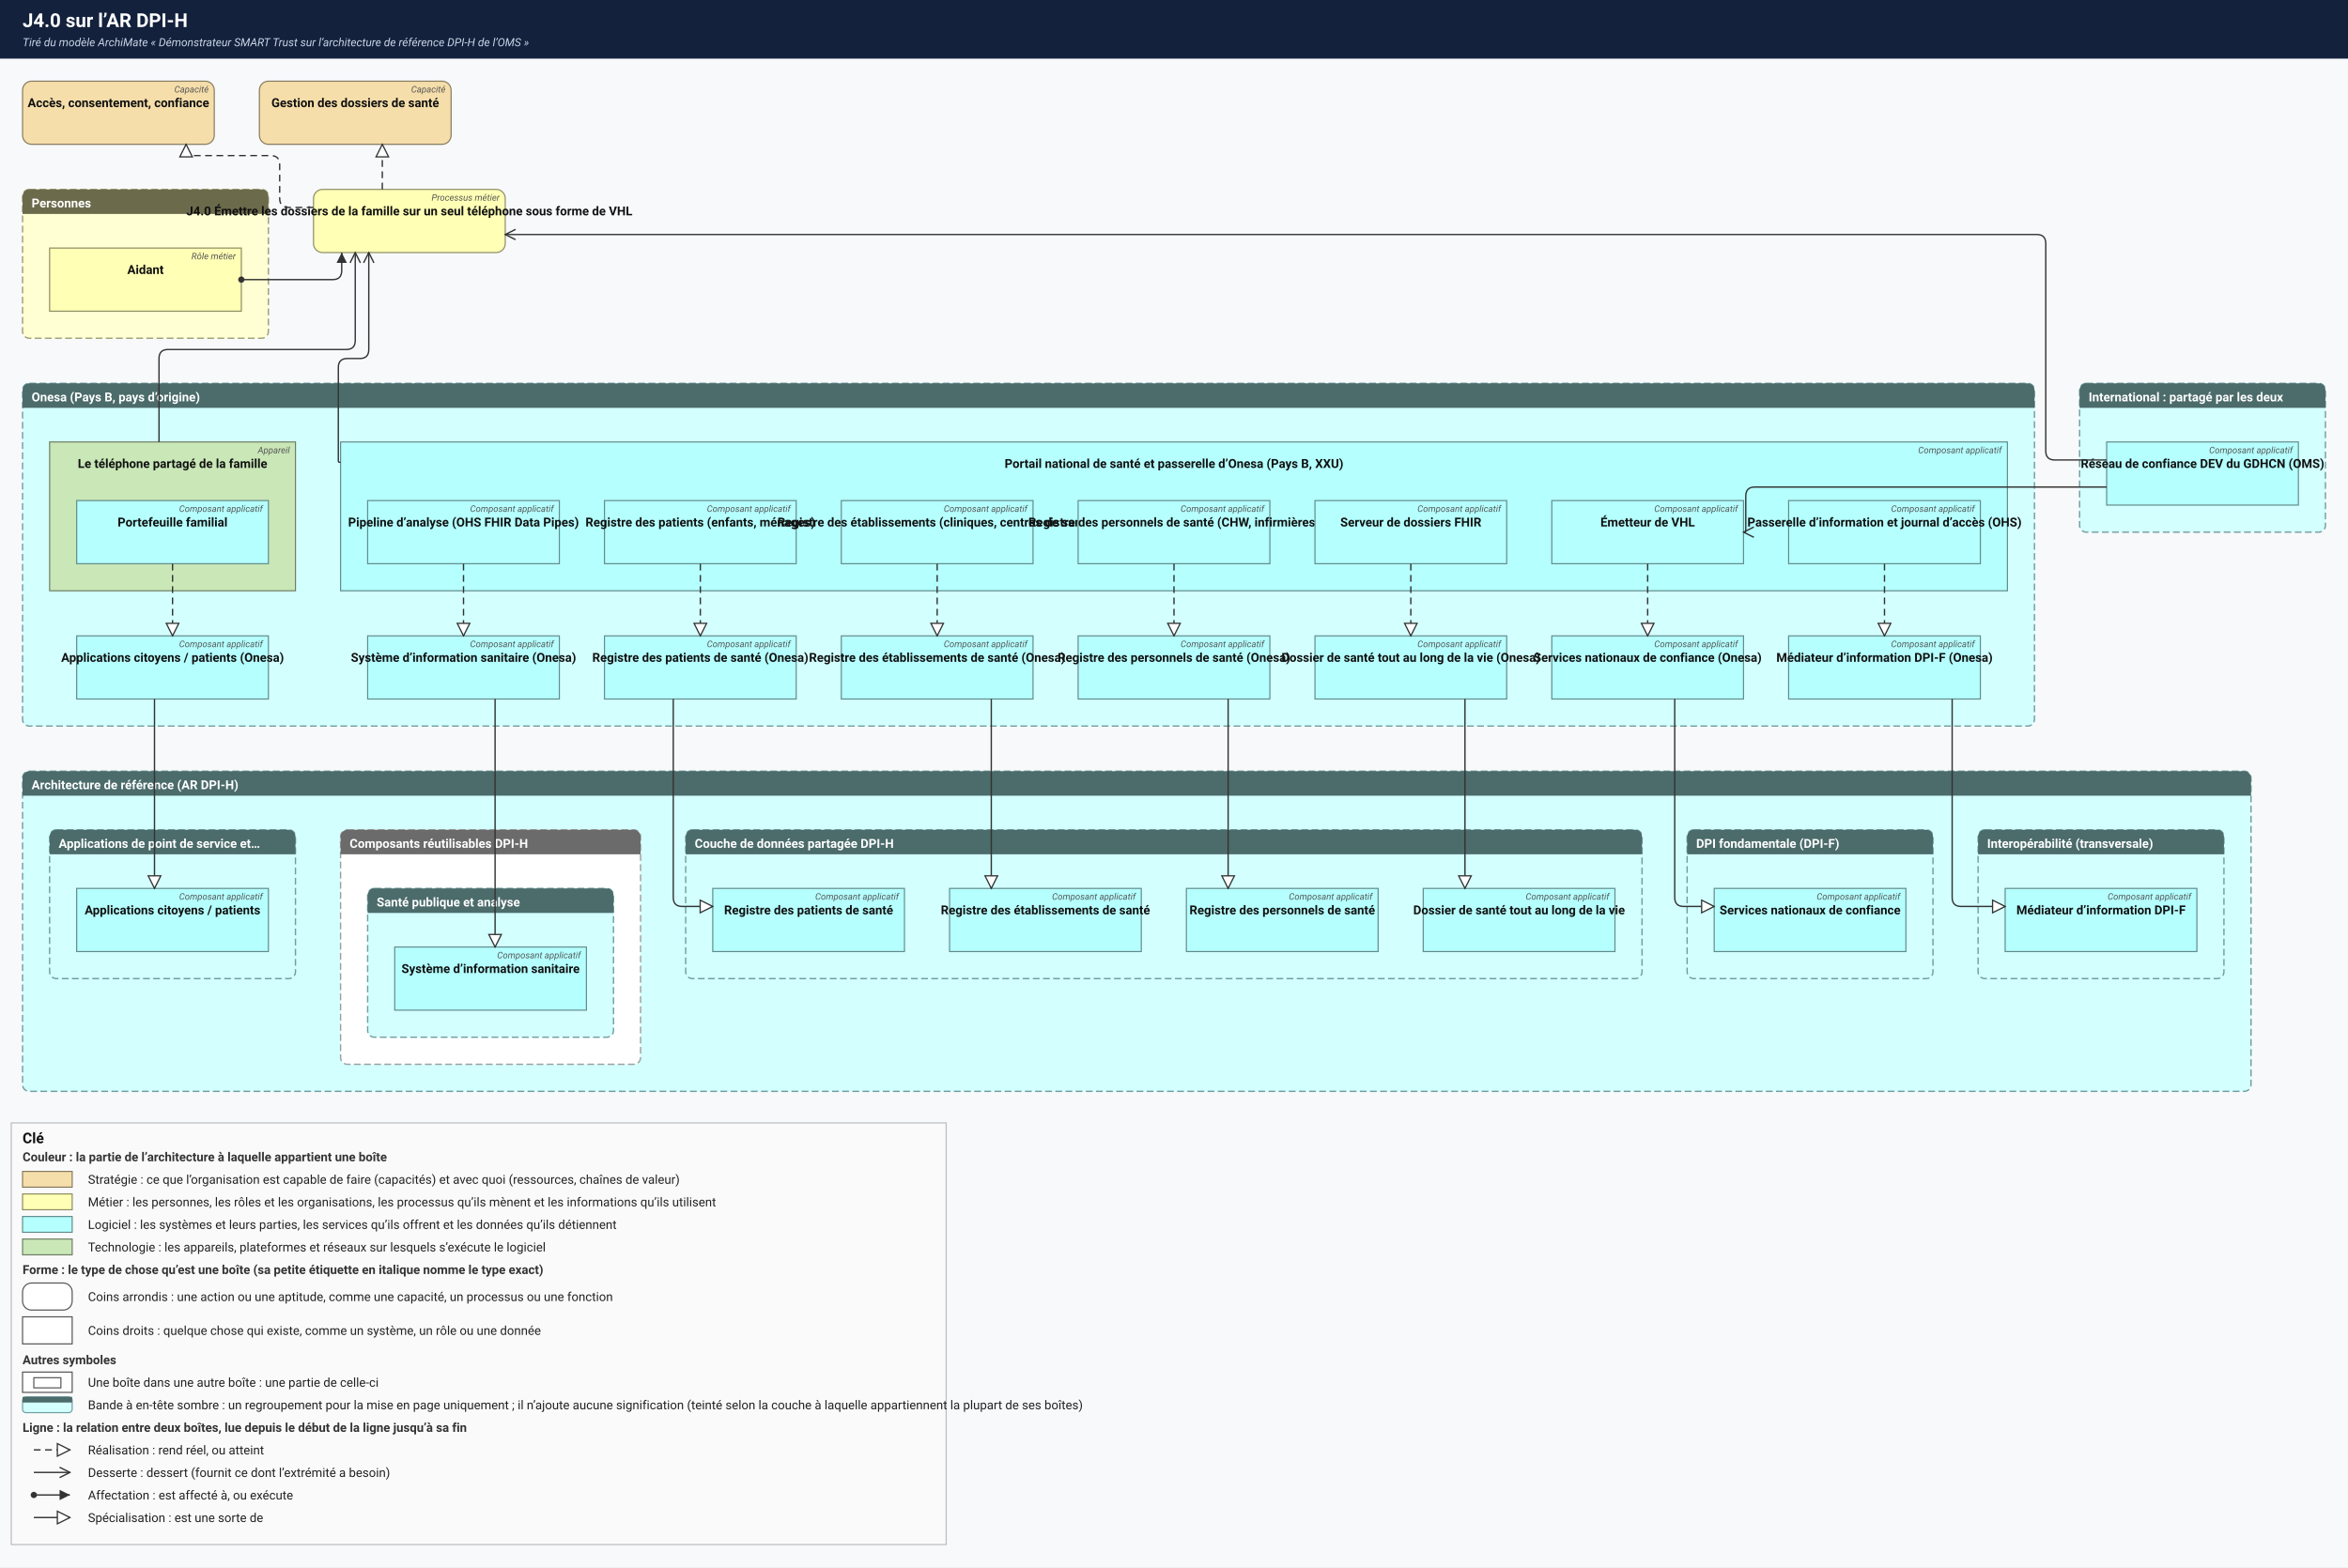
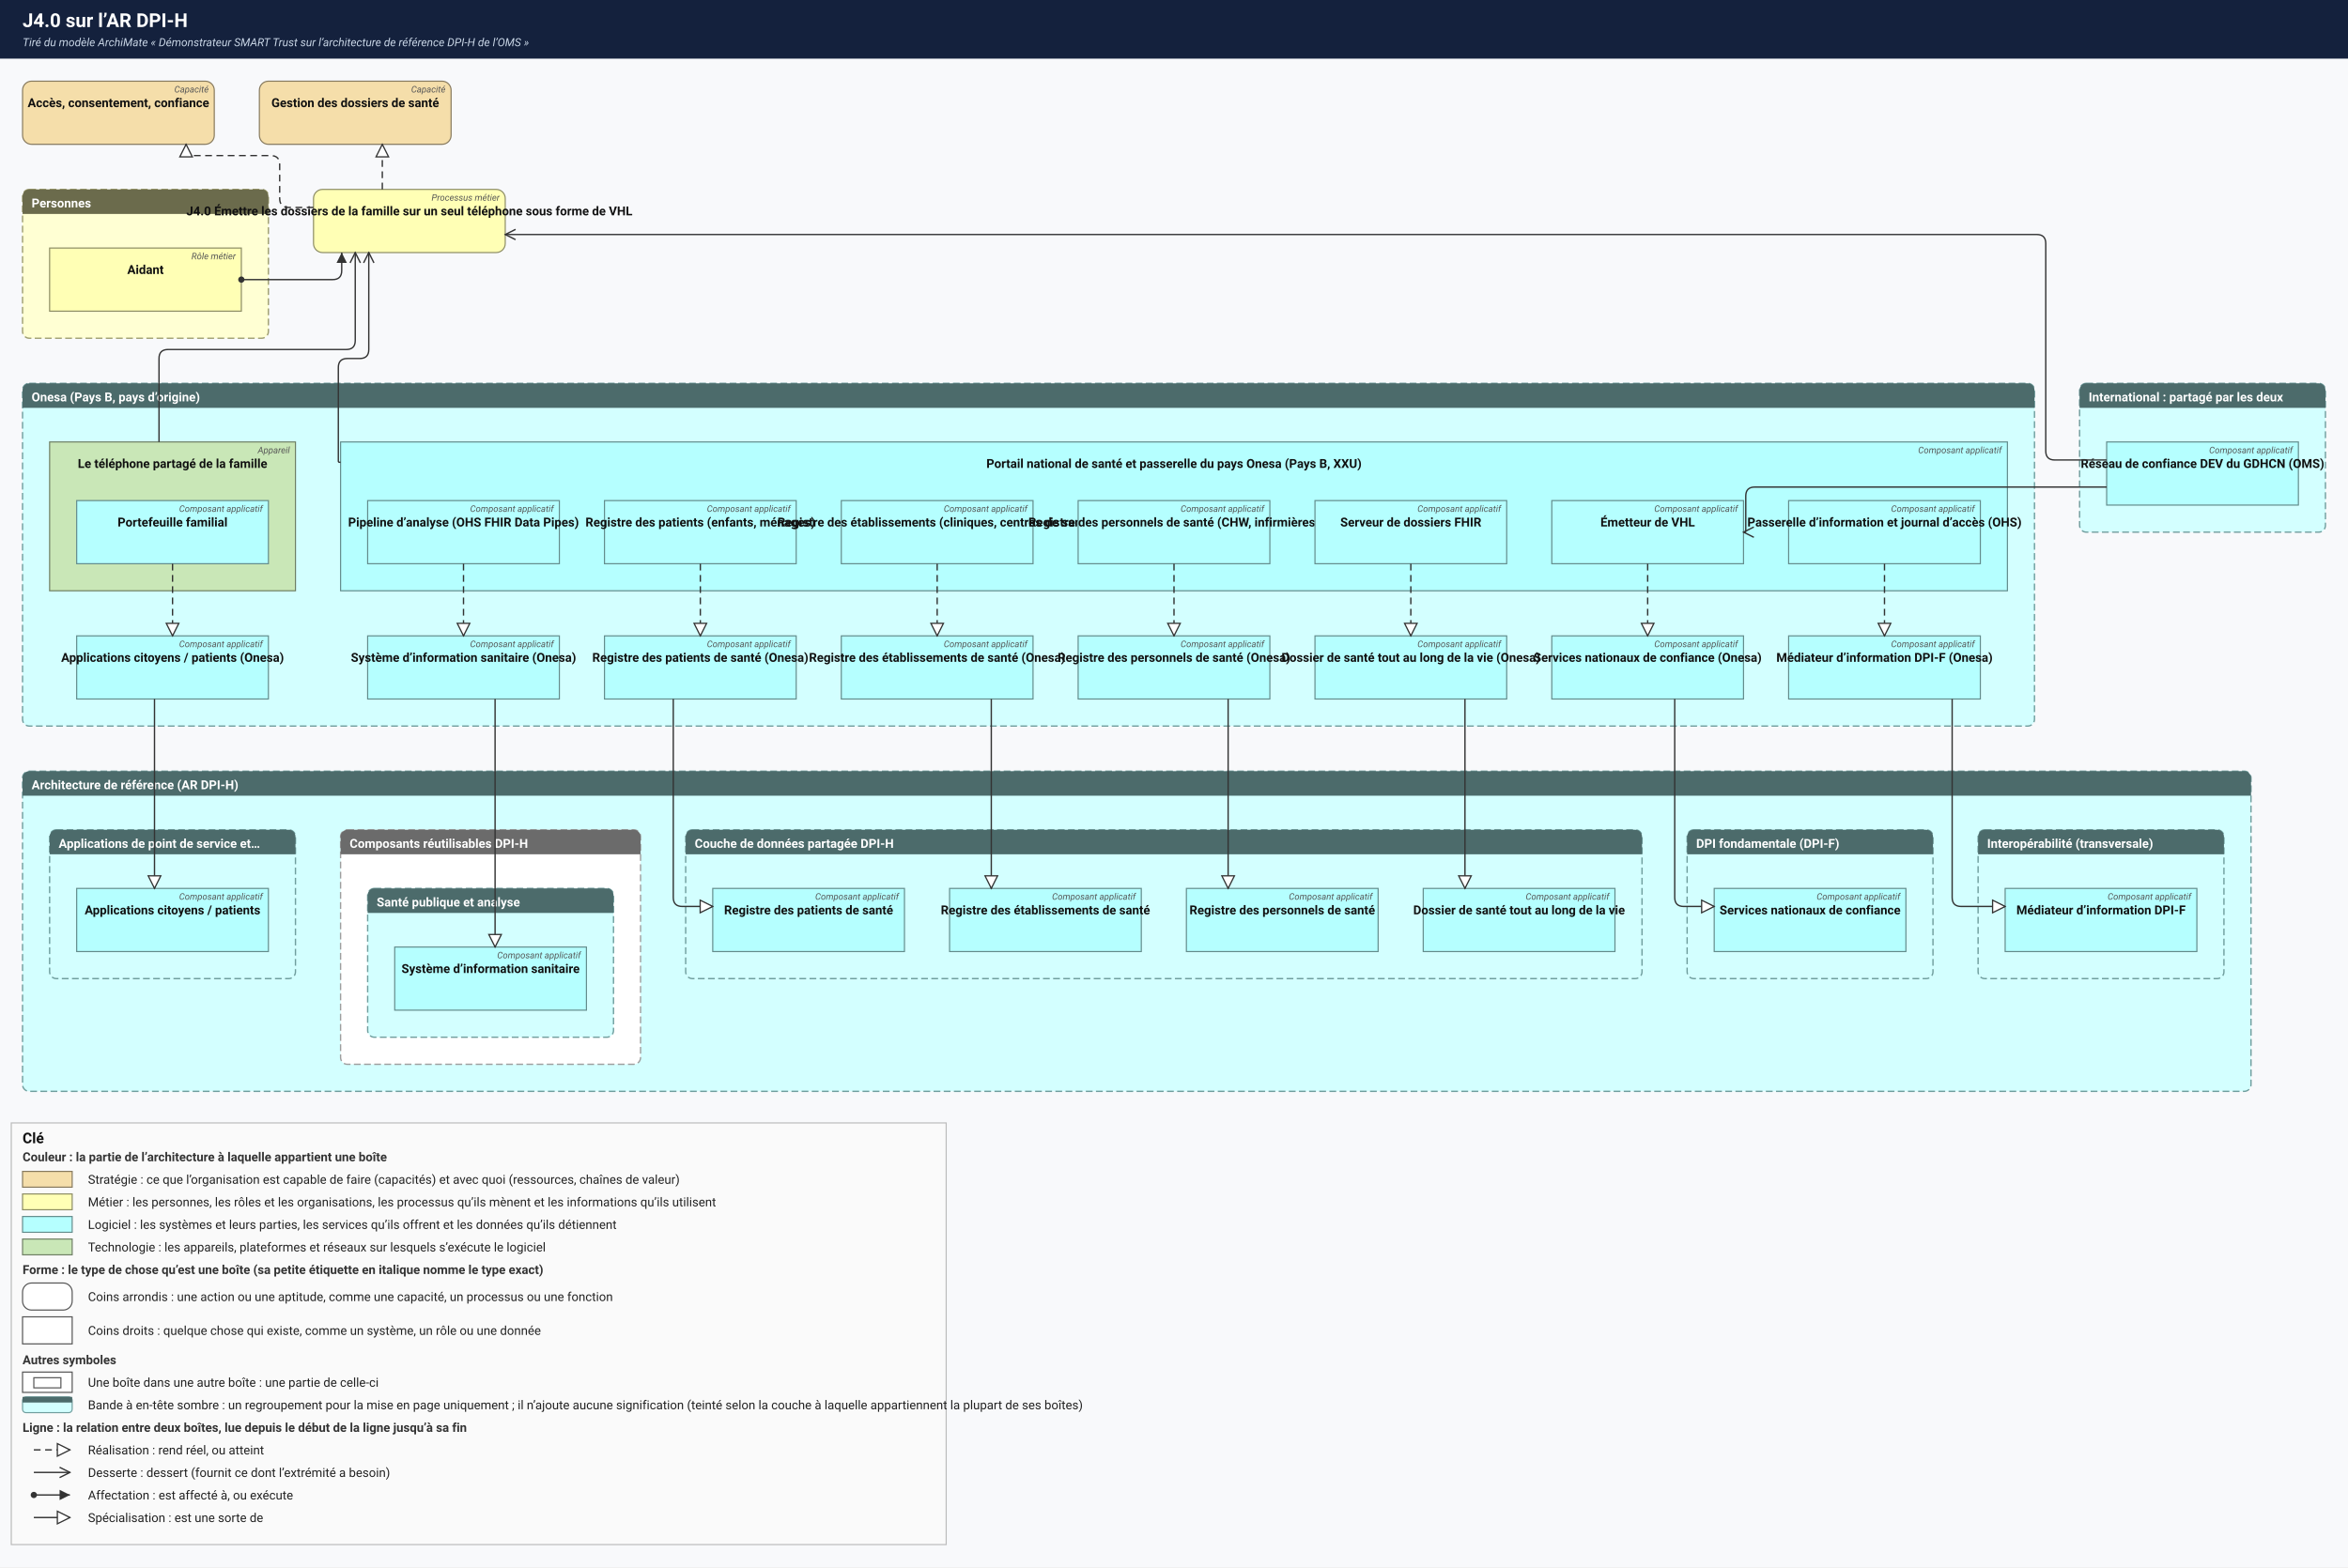
<svg xmlns="http://www.w3.org/2000/svg" viewBox="4 -48 2082 1390" width="2082" height="1390" role="img" aria-labelledby="av-title">
  <style>
.av-name{font:600 11px system-ui, -apple-system, "Segoe UI", Roboto, "Helvetica Neue", Arial, "Noto Sans", sans-serif;fill:#111}
.av-type{font:italic 8px system-ui, -apple-system, "Segoe UI", Roboto, "Helvetica Neue", Arial, "Noto Sans", sans-serif;fill:#555}
.av-group{font:600 11px system-ui, -apple-system, "Segoe UI", Roboto, "Helvetica Neue", Arial, "Noto Sans", sans-serif;fill:#333}
.av-note{font:10px system-ui, -apple-system, "Segoe UI", Roboto, "Helvetica Neue", Arial, "Noto Sans", sans-serif;fill:#222}
.av-key{font:11px system-ui, -apple-system, "Segoe UI", Roboto, "Helvetica Neue", Arial, "Noto Sans", sans-serif;fill:#222}
.av-keyh{font:600 11px system-ui, -apple-system, "Segoe UI", Roboto, "Helvetica Neue", Arial, "Noto Sans", sans-serif;fill:#333}
.av-keyt{font:700 13px system-ui, -apple-system, "Segoe UI", Roboto, "Helvetica Neue", Arial, "Noto Sans", sans-serif;fill:#111}
.av-rel{font:9px system-ui, -apple-system, "Segoe UI", Roboto, "Helvetica Neue", Arial, "Noto Sans", sans-serif;fill:#333;paint-order:stroke;stroke:#fff;stroke-width:3px}
a:hover rect,a:hover polygon,a:focus rect,a:focus polygon{stroke:#06c;stroke-width:2.5}
</style>
  <defs>
    <marker id="arrow-open" viewBox="0 0 12 12" refX="11" refY="6" markerWidth="11" markerHeight="11" orient="auto-start-reverse" markerUnits="userSpaceOnUse">
      <path d="M1 1 L11 6 L1 11" fill="none" stroke="#333" stroke-width="1.3" />
    </marker>
    <marker id="arrow-filled" viewBox="0 0 12 12" refX="11" refY="6" markerWidth="11" markerHeight="11" orient="auto-start-reverse" markerUnits="userSpaceOnUse">
      <path d="M1 1 L11 6 L1 11 Z" fill="#333" />
    </marker>
    <marker id="arrow-small" viewBox="0 0 10 10" refX="9" refY="5" markerWidth="8" markerHeight="8" orient="auto-start-reverse" markerUnits="userSpaceOnUse">
      <path d="M1 1 L9 5 L1 9" fill="none" stroke="#333" stroke-width="1.2" />
    </marker>
    <marker id="triangle-hollow" viewBox="0 0 14 14" refX="13" refY="7" markerWidth="13" markerHeight="13" orient="auto-start-reverse" markerUnits="userSpaceOnUse">
      <path d="M1 1 L13 7 L1 13 Z" fill="#fff" stroke="#333" stroke-width="1.2" />
    </marker>
    <marker id="diamond-filled" viewBox="0 0 16 10" refX="1" refY="5" markerWidth="16" markerHeight="10" orient="auto-start-reverse" markerUnits="userSpaceOnUse">
      <path d="M1 5 L8 1 L15 5 L8 9 Z" fill="#333" />
    </marker>
    <marker id="diamond-hollow" viewBox="0 0 16 10" refX="1" refY="5" markerWidth="16" markerHeight="10" orient="auto-start-reverse" markerUnits="userSpaceOnUse">
      <path d="M1 5 L8 1 L15 5 L8 9 Z" fill="#fff" stroke="#333" stroke-width="1.2" />
    </marker>
    <marker id="dot" viewBox="0 0 8 8" refX="4" refY="4" markerWidth="7" markerHeight="7" orient="auto" markerUnits="userSpaceOnUse">
      <circle cx="4" cy="4" r="3.2" fill="#333" />
    </marker>
    <pattern id="missing" width="8" height="8" patternUnits="userSpaceOnUse" patternTransform="rotate(45)">
      <rect width="8" height="8" fill="#fff" />
      <line x1="0" y1="0" x2="0" y2="8" stroke="#d33" stroke-width="2" />
    </pattern>
  </defs>
  <rect x="4" y="-48" width="2082" height="1390" fill="#f8f9fb" />
  <rect x="4" y="-48" width="2082" height="52" fill="#14213d" />
  <text x="24" y="-24" style="font:700 17px system-ui, -apple-system, &quot;Segoe UI&quot;, Roboto, &quot;Helvetica Neue&quot;, Arial, &quot;Noto Sans&quot;, sans-serif;fill:#fff">J4.0 sur l’AR DPI-H</text>
  <text x="24" y="-7" style="font:italic 10px system-ui, -apple-system, &quot;Segoe UI&quot;, Roboto, &quot;Helvetica Neue&quot;, Arial, &quot;Noto Sans&quot;, sans-serif;fill:#c9d6e6">Tiré du modèle ArchiMate « Démonstrateur SMART Trust sur l’architecture de référence DPI-H de l’OMS »</text>
  <a href="../../../fr/smart-trust-demo/archimate/0.1.0/element/access-consent-trust/" target="_top">
    <rect x="24" y="24" width="170" height="56" rx="8" fill="#f5deaa" stroke="#877a5e" stroke-width="1" />
    <text class="av-type" x="189" y="34" text-anchor="end">Capacité</text>
    <text class="av-name" x="109" y="47" text-anchor="middle">
      <tspan x="109" dy="0">Accès, consentement, confiance</tspan>
    </text>
  </a>
  <a href="../../../fr/smart-trust-demo/archimate/0.1.0/element/health-record-management/" target="_top">
    <rect x="234" y="24" width="170" height="56" rx="8" fill="#f5deaa" stroke="#877a5e" stroke-width="1" />
    <text class="av-type" x="399" y="34" text-anchor="end">Capacité</text>
    <text class="av-name" x="319" y="47" text-anchor="middle">
      <tspan x="319" dy="0">Gestion des dossiers de santé</tspan>
    </text>
  </a>
  <a href="../../../fr/smart-trust-demo/archimate/0.1.0/element/people/" target="_top">
    <rect x="24" y="120" width="218" height="132" rx="6" fill="#ffffd3" stroke="#9e9e70" stroke-width="1.2" stroke-dasharray="6 3" />
    <path d="M24 126 a6 6 0 0 1 6 -6 h206 a6 6 0 0 1 6 6 v15.75 h-218 z" fill="#6b6b4c" />
    <text class="av-group" x="32" y="136" style="fill:#fff">Personnes</text>
  </a>
  <a href="../../../fr/smart-trust-demo/archimate/0.1.0/element/caregiver/" target="_top">
    <rect x="48" y="172" width="170" height="56" fill="#ffffb5" stroke="#8c8c64" stroke-width="1" />
    <text class="av-type" x="213" y="182" text-anchor="end">Rôle métier</text>
    <text class="av-name" x="133" y="195" text-anchor="middle">
      <tspan x="133" dy="0">Aidant</tspan>
    </text>
  </a>
  <a href="../../../fr/smart-trust-demo/archimate/0.1.0/element/j4-0-issue-the-family-s-records-to-one-phone-as-vhls/" target="_top">
    <rect x="282" y="120" width="170" height="56" rx="8" fill="#ffffb5" stroke="#8c8c64" stroke-width="1" />
    <text class="av-type" x="447" y="130" text-anchor="end">Processus métier</text>
    <text class="av-name" x="367" y="143" text-anchor="middle">
      <tspan x="367" dy="0">J4.0 Émettre les dossiers de la famille sur un seul téléphone sous forme de VHL</tspan>
    </text>
  </a>
  <a href="../../../fr/smart-trust-demo/archimate/0.1.0/element/onesa-country-b-home/" target="_top">
    <rect x="24" y="292" width="1784" height="304" rx="6" fill="#d3ffff" stroke="#709e9e" stroke-width="1.2" stroke-dasharray="6 3" />
    <path d="M24 298 a6 6 0 0 1 6 -6 h1772 a6 6 0 0 1 6 6 v15.75 h-1784 z" fill="#4c6b6b" />
    <text class="av-group" x="32" y="308" style="fill:#fff">Onesa (Pays B, pays d’origine)</text>
  </a>
  <a href="../../../fr/smart-trust-demo/archimate/0.1.0/element/the-family-s-shared-phone/" target="_top">
    <rect x="48" y="344" width="218" height="132" fill="#c9e7b7" stroke="#6f7f65" stroke-width="1" />
    <text class="av-type" x="261" y="354" text-anchor="end">Appareil</text>
    <text class="av-name" x="157" y="367" text-anchor="middle">
      <tspan x="157" dy="0">Le téléphone partagé de la famille</tspan>
    </text>
  </a>
  <a href="../../../fr/smart-trust-demo/archimate/0.1.0/element/family-wallet/" target="_top">
    <rect x="72" y="396" width="170" height="56" fill="#b5ffff" stroke="#648c8c" stroke-width="1" />
    <text class="av-type" x="237" y="406" text-anchor="end">Composant applicatif</text>
    <text class="av-name" x="157" y="419" text-anchor="middle">
      <tspan x="157" dy="0">Portefeuille familial</tspan>
    </text>
  </a>
  <a href="../../../fr/smart-trust-demo/archimate/0.1.0/element/onesa-national-health-portal-and-gateway-country-b-xxu/" target="_top">
    <rect x="306" y="344" width="1478" height="132" fill="#b5ffff" stroke="#648c8c" stroke-width="1" />
    <text class="av-type" x="1779" y="354" text-anchor="end">Composant applicatif</text>
    <text class="av-name" x="1045" y="367" text-anchor="middle">
-       <tspan x="1045" dy="0">Portail national de santé et passerelle d’Onesa (Pays B, XXU)</tspan>
+       <tspan x="1045" dy="0">Portail national de santé et passerelle du pays Onesa (Pays B, XXU)</tspan>
    </text>
  </a>
  <a href="../../../fr/smart-trust-demo/archimate/0.1.0/element/analytics-pipeline-ohs-fhir-data-pipes/" target="_top">
    <rect x="330" y="396" width="170" height="56" fill="#b5ffff" stroke="#648c8c" stroke-width="1" />
    <text class="av-type" x="495" y="406" text-anchor="end">Composant applicatif</text>
    <text class="av-name" x="415" y="419" text-anchor="middle">
      <tspan x="415" dy="0">Pipeline d’analyse (OHS FHIR Data Pipes)</tspan>
    </text>
  </a>
  <a href="../../../fr/smart-trust-demo/archimate/0.1.0/element/client-registry-children-households/" target="_top">
    <rect x="540" y="396" width="170" height="56" fill="#b5ffff" stroke="#648c8c" stroke-width="1" />
    <text class="av-type" x="705" y="406" text-anchor="end">Composant applicatif</text>
    <text class="av-name" x="625" y="419" text-anchor="middle">
      <tspan x="625" dy="0">Registre des patients (enfants, ménages)</tspan>
    </text>
  </a>
  <a href="../../../fr/smart-trust-demo/archimate/0.1.0/element/facility-registry-clinics-health-centres/" target="_top">
    <rect x="750" y="396" width="170" height="56" fill="#b5ffff" stroke="#648c8c" stroke-width="1" />
    <text class="av-type" x="915" y="406" text-anchor="end">Composant applicatif</text>
    <text class="av-name" x="835" y="419" text-anchor="middle">
      <tspan x="835" dy="0">Registre des établissements (cliniques, centres de santé)</tspan>
    </text>
  </a>
  <a href="../../../fr/smart-trust-demo/archimate/0.1.0/element/health-workforce-registry-chws-nurses/" target="_top">
    <rect x="960" y="396" width="170" height="56" fill="#b5ffff" stroke="#648c8c" stroke-width="1" />
    <text class="av-type" x="1125" y="406" text-anchor="end">Composant applicatif</text>
    <text class="av-name" x="1045" y="419" text-anchor="middle">
      <tspan x="1045" dy="0">Registre des personnels de santé (CHW, infirmières)</tspan>
    </text>
  </a>
  <a href="../../../fr/smart-trust-demo/archimate/0.1.0/element/fhir-record-server/" target="_top">
    <rect x="1170" y="396" width="170" height="56" fill="#b5ffff" stroke="#648c8c" stroke-width="1" />
    <text class="av-type" x="1335" y="406" text-anchor="end">Composant applicatif</text>
    <text class="av-name" x="1255" y="419" text-anchor="middle">
      <tspan x="1255" dy="0">Serveur de dossiers FHIR</tspan>
    </text>
  </a>
  <a href="../../../fr/smart-trust-demo/archimate/0.1.0/element/vhl-issuer/" target="_top">
    <rect x="1380" y="396" width="170" height="56" fill="#b5ffff" stroke="#648c8c" stroke-width="1" />
    <text class="av-type" x="1545" y="406" text-anchor="end">Composant applicatif</text>
    <text class="av-name" x="1465" y="419" text-anchor="middle">
      <tspan x="1465" dy="0">Émetteur de VHL</tspan>
    </text>
  </a>
  <a href="../../../fr/smart-trust-demo/archimate/0.1.0/element/information-gateway-and-access-log-ohs/" target="_top">
    <rect x="1590" y="396" width="170" height="56" fill="#b5ffff" stroke="#648c8c" stroke-width="1" />
    <text class="av-type" x="1755" y="406" text-anchor="end">Composant applicatif</text>
    <text class="av-name" x="1675" y="419" text-anchor="middle">
      <tspan x="1675" dy="0">Passerelle d’information et journal d’accès (OHS)</tspan>
    </text>
  </a>
  <a href="../../../fr/smart-trust-demo/archimate/0.1.0/element/citizen-patient-apps-onesa/" target="_top">
    <rect x="72" y="516" width="170" height="56" fill="#b5ffff" stroke="#648c8c" stroke-width="1" />
    <text class="av-type" x="237" y="526" text-anchor="end">Composant applicatif</text>
    <text class="av-name" x="157" y="539" text-anchor="middle">
      <tspan x="157" dy="0">Applications citoyens / patients (Onesa)</tspan>
    </text>
  </a>
  <a href="../../../fr/smart-trust-demo/archimate/0.1.0/element/health-management-information-system-onesa/" target="_top">
    <rect x="330" y="516" width="170" height="56" fill="#b5ffff" stroke="#648c8c" stroke-width="1" />
    <text class="av-type" x="495" y="526" text-anchor="end">Composant applicatif</text>
    <text class="av-name" x="415" y="539" text-anchor="middle">
      <tspan x="415" dy="0">Système d’information sanitaire (Onesa)</tspan>
    </text>
  </a>
  <a href="../../../fr/smart-trust-demo/archimate/0.1.0/element/client-registry-for-health-onesa/" target="_top">
    <rect x="540" y="516" width="170" height="56" fill="#b5ffff" stroke="#648c8c" stroke-width="1" />
    <text class="av-type" x="705" y="526" text-anchor="end">Composant applicatif</text>
    <text class="av-name" x="625" y="539" text-anchor="middle">
      <tspan x="625" dy="0">Registre des patients de santé (Onesa)</tspan>
    </text>
  </a>
  <a href="../../../fr/smart-trust-demo/archimate/0.1.0/element/health-facility-registry-onesa/" target="_top">
    <rect x="750" y="516" width="170" height="56" fill="#b5ffff" stroke="#648c8c" stroke-width="1" />
    <text class="av-type" x="915" y="526" text-anchor="end">Composant applicatif</text>
    <text class="av-name" x="835" y="539" text-anchor="middle">
      <tspan x="835" dy="0">Registre des établissements de santé (Onesa)</tspan>
    </text>
  </a>
  <a href="../../../fr/smart-trust-demo/archimate/0.1.0/element/health-workforce-registry-onesa/" target="_top">
    <rect x="960" y="516" width="170" height="56" fill="#b5ffff" stroke="#648c8c" stroke-width="1" />
    <text class="av-type" x="1125" y="526" text-anchor="end">Composant applicatif</text>
    <text class="av-name" x="1045" y="539" text-anchor="middle">
      <tspan x="1045" dy="0">Registre des personnels de santé (Onesa)</tspan>
    </text>
  </a>
  <a href="../../../fr/smart-trust-demo/archimate/0.1.0/element/lifelong-health-record-onesa/" target="_top">
    <rect x="1170" y="516" width="170" height="56" fill="#b5ffff" stroke="#648c8c" stroke-width="1" />
    <text class="av-type" x="1335" y="526" text-anchor="end">Composant applicatif</text>
    <text class="av-name" x="1255" y="539" text-anchor="middle">
      <tspan x="1255" dy="0">Dossier de santé tout au long de la vie (Onesa)</tspan>
    </text>
  </a>
  <a href="../../../fr/smart-trust-demo/archimate/0.1.0/element/national-trust-services-onesa/" target="_top">
    <rect x="1380" y="516" width="170" height="56" fill="#b5ffff" stroke="#648c8c" stroke-width="1" />
    <text class="av-type" x="1545" y="526" text-anchor="end">Composant applicatif</text>
    <text class="av-name" x="1465" y="539" text-anchor="middle">
      <tspan x="1465" dy="0">Services nationaux de confiance (Onesa)</tspan>
    </text>
  </a>
  <a href="../../../fr/smart-trust-demo/archimate/0.1.0/element/dpi-f-information-mediator-onesa/" target="_top">
    <rect x="1590" y="516" width="170" height="56" fill="#b5ffff" stroke="#648c8c" stroke-width="1" />
    <text class="av-type" x="1755" y="526" text-anchor="end">Composant applicatif</text>
    <text class="av-name" x="1675" y="539" text-anchor="middle">
      <tspan x="1675" dy="0">Médiateur d’information DPI-F (Onesa)</tspan>
    </text>
  </a>
  <a href="../../../fr/smart-trust-demo/archimate/0.1.0/element/international-shared-by-both/" target="_top">
    <rect x="1848" y="292" width="218" height="132" rx="6" fill="#d3ffff" stroke="#709e9e" stroke-width="1.2" stroke-dasharray="6 3" />
    <path d="M1848 298 a6 6 0 0 1 6 -6 h206 a6 6 0 0 1 6 6 v15.75 h-218 z" fill="#4c6b6b" />
    <text class="av-group" x="1856" y="308" style="fill:#fff">International : partagé par les deux</text>
  </a>
  <a href="../../../fr/smart-trust-demo/archimate/0.1.0/element/gdhcn-dev-trust-network-who/" target="_top">
    <rect x="1872" y="344" width="170" height="56" fill="#b5ffff" stroke="#648c8c" stroke-width="1" />
    <text class="av-type" x="2037" y="354" text-anchor="end">Composant applicatif</text>
    <text class="av-name" x="1957" y="367" text-anchor="middle">
      <tspan x="1957" dy="0">Réseau de confiance DEV du GDHCN (OMS)</tspan>
    </text>
  </a>
  <a href="../../../fr/smart-trust-demo/archimate/0.1.0/element/reference-architecture-dpi-h-ra/" target="_top">
    <rect x="24" y="636" width="1976" height="284" rx="6" fill="#d3ffff" stroke="#709e9e" stroke-width="1.2" stroke-dasharray="6 3" />
    <path d="M24 642 a6 6 0 0 1 6 -6 h1964 a6 6 0 0 1 6 6 v15.75 h-1976 z" fill="#4c6b6b" />
    <text class="av-group" x="32" y="652" style="fill:#fff">Architecture de référence (AR DPI-H)</text>
  </a>
  <a href="../../../fr/smart-trust-demo/archimate/0.1.0/element/point-of-service-functional-applications/" target="_top">
    <rect x="48" y="688" width="218" height="132" rx="6" fill="#d3ffff" stroke="#709e9e" stroke-width="1.2" stroke-dasharray="6 3" />
    <path d="M48 694 a6 6 0 0 1 6 -6 h206 a6 6 0 0 1 6 6 v15.75 h-218 z" fill="#4c6b6b" />
    <text class="av-group" x="56" y="704" style="fill:#fff">Applications de point de service et…</text>
  </a>
  <a href="../../../fr/smart-trust-demo/archimate/0.1.0/element/citizen-patient-apps/" target="_top">
    <rect x="72" y="740" width="170" height="56" fill="#b5ffff" stroke="#648c8c" stroke-width="1" />
    <text class="av-type" x="237" y="750" text-anchor="end">Composant applicatif</text>
    <text class="av-name" x="157" y="763" text-anchor="middle">
      <tspan x="157" dy="0">Applications citoyens / patients</tspan>
    </text>
  </a>
  <a href="../../../fr/smart-trust-demo/archimate/0.1.0/element/dpi-h-reusable-components/" target="_top">
    <rect x="306" y="688" width="266" height="208" rx="6" fill="#ffffff" stroke="#9e9e9e" stroke-width="1.2" stroke-dasharray="6 3" />
    <path d="M306 694 a6 6 0 0 1 6 -6 h254 a6 6 0 0 1 6 6 v15.75 h-266 z" fill="#6b6b6b" />
    <text class="av-group" x="314" y="704" style="fill:#fff">Composants réutilisables DPI-H</text>
  </a>
  <a href="../../../fr/smart-trust-demo/archimate/0.1.0/element/public-health-analytics/" target="_top">
    <rect x="330" y="740" width="218" height="132" rx="6" fill="#d3ffff" stroke="#709e9e" stroke-width="1.2" stroke-dasharray="6 3" />
    <path d="M330 746 a6 6 0 0 1 6 -6 h206 a6 6 0 0 1 6 6 v15.75 h-218 z" fill="#4c6b6b" />
    <text class="av-group" x="338" y="756" style="fill:#fff">Santé publique et analyse</text>
  </a>
  <a href="../../../fr/smart-trust-demo/archimate/0.1.0/element/health-management-information-system/" target="_top">
    <rect x="354" y="792" width="170" height="56" fill="#b5ffff" stroke="#648c8c" stroke-width="1" />
    <text class="av-type" x="519" y="802" text-anchor="end">Composant applicatif</text>
    <text class="av-name" x="439" y="815" text-anchor="middle">
      <tspan x="439" dy="0">Système d’information sanitaire</tspan>
    </text>
  </a>
  <a href="../../../fr/smart-trust-demo/archimate/0.1.0/element/dpi-h-shared-data-layer/" target="_top">
    <rect x="612" y="688" width="848" height="132" rx="6" fill="#d3ffff" stroke="#709e9e" stroke-width="1.2" stroke-dasharray="6 3" />
    <path d="M612 694 a6 6 0 0 1 6 -6 h836 a6 6 0 0 1 6 6 v15.75 h-848 z" fill="#4c6b6b" />
    <text class="av-group" x="620" y="704" style="fill:#fff">Couche de données partagée DPI-H</text>
  </a>
  <a href="../../../fr/smart-trust-demo/archimate/0.1.0/element/client-registry-for-health/" target="_top">
    <rect x="636" y="740" width="170" height="56" fill="#b5ffff" stroke="#648c8c" stroke-width="1" />
    <text class="av-type" x="801" y="750" text-anchor="end">Composant applicatif</text>
    <text class="av-name" x="721" y="763" text-anchor="middle">
      <tspan x="721" dy="0">Registre des patients de santé</tspan>
    </text>
  </a>
  <a href="../../../fr/smart-trust-demo/archimate/0.1.0/element/health-facility-registry/" target="_top">
    <rect x="846" y="740" width="170" height="56" fill="#b5ffff" stroke="#648c8c" stroke-width="1" />
    <text class="av-type" x="1011" y="750" text-anchor="end">Composant applicatif</text>
    <text class="av-name" x="931" y="763" text-anchor="middle">
      <tspan x="931" dy="0">Registre des établissements de santé</tspan>
    </text>
  </a>
  <a href="../../../fr/smart-trust-demo/archimate/0.1.0/element/health-workforce-registry/" target="_top">
    <rect x="1056" y="740" width="170" height="56" fill="#b5ffff" stroke="#648c8c" stroke-width="1" />
    <text class="av-type" x="1221" y="750" text-anchor="end">Composant applicatif</text>
    <text class="av-name" x="1141" y="763" text-anchor="middle">
      <tspan x="1141" dy="0">Registre des personnels de santé</tspan>
    </text>
  </a>
  <a href="../../../fr/smart-trust-demo/archimate/0.1.0/element/lifelong-health-record/" target="_top">
    <rect x="1266" y="740" width="170" height="56" fill="#b5ffff" stroke="#648c8c" stroke-width="1" />
    <text class="av-type" x="1431" y="750" text-anchor="end">Composant applicatif</text>
    <text class="av-name" x="1351" y="763" text-anchor="middle">
      <tspan x="1351" dy="0">Dossier de santé tout au long de la vie</tspan>
    </text>
  </a>
  <a href="../../../fr/smart-trust-demo/archimate/0.1.0/element/foundational-dpi-dpi-f/" target="_top">
    <rect x="1500" y="688" width="218" height="132" rx="6" fill="#d3ffff" stroke="#709e9e" stroke-width="1.2" stroke-dasharray="6 3" />
    <path d="M1500 694 a6 6 0 0 1 6 -6 h206 a6 6 0 0 1 6 6 v15.75 h-218 z" fill="#4c6b6b" />
    <text class="av-group" x="1508" y="704" style="fill:#fff">DPI fondamentale (DPI-F)</text>
  </a>
  <a href="../../../fr/smart-trust-demo/archimate/0.1.0/element/national-trust-services/" target="_top">
    <rect x="1524" y="740" width="170" height="56" fill="#b5ffff" stroke="#648c8c" stroke-width="1" />
    <text class="av-type" x="1689" y="750" text-anchor="end">Composant applicatif</text>
    <text class="av-name" x="1609" y="763" text-anchor="middle">
      <tspan x="1609" dy="0">Services nationaux de confiance</tspan>
    </text>
  </a>
  <a href="../../../fr/smart-trust-demo/archimate/0.1.0/element/interoperability-cross-cutting/" target="_top">
    <rect x="1758" y="688" width="218" height="132" rx="6" fill="#d3ffff" stroke="#709e9e" stroke-width="1.2" stroke-dasharray="6 3" />
    <path d="M1758 694 a6 6 0 0 1 6 -6 h206 a6 6 0 0 1 6 6 v15.75 h-218 z" fill="#4c6b6b" />
    <text class="av-group" x="1766" y="704" style="fill:#fff">Interopérabilité (transversale)</text>
  </a>
  <a href="../../../fr/smart-trust-demo/archimate/0.1.0/element/dpi-f-information-mediator/" target="_top">
    <rect x="1782" y="740" width="170" height="56" fill="#b5ffff" stroke="#648c8c" stroke-width="1" />
    <text class="av-type" x="1947" y="750" text-anchor="end">Composant applicatif</text>
    <text class="av-name" x="1867" y="763" text-anchor="middle">
      <tspan x="1867" dy="0">Médiateur d’information DPI-F</tspan>
    </text>
  </a>
  <a href="../../../fr/smart-trust-demo/archimate/0.1.0/relationship/id-f8047c950f0f55fe88023fece9d908f6/" target="_top">
    <path d="M218 200 L299 200 Q307 200 307 192 L307 176" fill="none" stroke="#333" stroke-width="1.2" marker-start="url(#dot)" marker-end="url(#arrow-filled)" />
    <path d="M218 200 L299 200 Q307 200 307 192 L307 176" fill="none" stroke="transparent" stroke-width="8" />
  </a>
  <a href="../../../fr/smart-trust-demo/archimate/0.1.0/relationship/id-675daa6d7e765f45b8cbad947a535552/" target="_top">
    <path d="M282 136 L260 136 Q252 136 252 128 L252 98 Q252 90 244 90 L174 90 Q169 90 169 85 L169 80" fill="none" stroke="#333" stroke-width="1.2" stroke-dasharray="6 4" marker-end="url(#triangle-hollow)" />
    <path d="M282 136 L260 136 Q252 136 252 128 L252 98 Q252 90 244 90 L174 90 Q169 90 169 85 L169 80" fill="none" stroke="transparent" stroke-width="8" />
  </a>
  <a href="../../../fr/smart-trust-demo/archimate/0.1.0/relationship/id-c791ecc77d1950e799a4d45396b2adfa/" target="_top">
    <path d="M343 120 L343 80" fill="none" stroke="#333" stroke-width="1.2" stroke-dasharray="6 4" marker-end="url(#triangle-hollow)" />
    <path d="M343 120 L343 80" fill="none" stroke="transparent" stroke-width="8" />
  </a>
  <a href="../../../fr/smart-trust-demo/archimate/0.1.0/relationship/id-aaaabbe59abd58ef98e45c12ca9f2bcc/" target="_top">
    <path d="M145 344 L145 270 Q145 262 153 262 L311 262 Q319 262 319 254 L319 176" fill="none" stroke="#333" stroke-width="1.2" marker-end="url(#arrow-open)" />
    <path d="M145 344 L145 270 Q145 262 153 262 L311 262 Q319 262 319 254 L319 176" fill="none" stroke="transparent" stroke-width="8" />
  </a>
  <a href="../../../fr/smart-trust-demo/archimate/0.1.0/relationship/id-51b06b0cf8a75047b021ae2205f7c1e4/" target="_top">
    <path d="M157 452 L157 516" fill="none" stroke="#333" stroke-width="1.2" stroke-dasharray="6 4" marker-end="url(#triangle-hollow)" />
    <path d="M157 452 L157 516" fill="none" stroke="transparent" stroke-width="8" />
  </a>
  <a href="../../../fr/smart-trust-demo/archimate/0.1.0/relationship/id-825615e122e6541eb0d3a496994e68d8/" target="_top">
    <path d="M306 362 L305 362 Q304 362 304 361 L304 278 Q304 270 312 270 L323 270 Q331 270 331 262 L331 176" fill="none" stroke="#333" stroke-width="1.2" marker-end="url(#arrow-open)" />
    <path d="M306 362 L305 362 Q304 362 304 361 L304 278 Q304 270 312 270 L323 270 Q331 270 331 262 L331 176" fill="none" stroke="transparent" stroke-width="8" />
  </a>
  <a href="../../../fr/smart-trust-demo/archimate/0.1.0/relationship/id-315d8f50e44c5c12937e9a042f2b6c10/" target="_top">
    <path d="M415 452 L415 516" fill="none" stroke="#333" stroke-width="1.2" stroke-dasharray="6 4" marker-end="url(#triangle-hollow)" />
    <path d="M415 452 L415 516" fill="none" stroke="transparent" stroke-width="8" />
  </a>
  <a href="../../../fr/smart-trust-demo/archimate/0.1.0/relationship/id-e6a4679d288e51f18c9380010753f837/" target="_top">
    <path d="M625 452 L625 516" fill="none" stroke="#333" stroke-width="1.2" stroke-dasharray="6 4" marker-end="url(#triangle-hollow)" />
    <path d="M625 452 L625 516" fill="none" stroke="transparent" stroke-width="8" />
  </a>
  <a href="../../../fr/smart-trust-demo/archimate/0.1.0/relationship/id-75fb8bf4cafa51faaf33e886e62b19b0/" target="_top">
    <path d="M835 452 L835 516" fill="none" stroke="#333" stroke-width="1.2" stroke-dasharray="6 4" marker-end="url(#triangle-hollow)" />
    <path d="M835 452 L835 516" fill="none" stroke="transparent" stroke-width="8" />
  </a>
  <a href="../../../fr/smart-trust-demo/archimate/0.1.0/relationship/id-ec5922ccefb75a59b7256c95ce76b49a/" target="_top">
    <path d="M1045 452 L1045 516" fill="none" stroke="#333" stroke-width="1.2" stroke-dasharray="6 4" marker-end="url(#triangle-hollow)" />
    <path d="M1045 452 L1045 516" fill="none" stroke="transparent" stroke-width="8" />
  </a>
  <a href="../../../fr/smart-trust-demo/archimate/0.1.0/relationship/id-519ab4ff17db5834b1e9edb4dc466237/" target="_top">
    <path d="M1255 452 L1255 516" fill="none" stroke="#333" stroke-width="1.2" stroke-dasharray="6 4" marker-end="url(#triangle-hollow)" />
    <path d="M1255 452 L1255 516" fill="none" stroke="transparent" stroke-width="8" />
  </a>
  <a href="../../../fr/smart-trust-demo/archimate/0.1.0/relationship/id-1ee4050fa5ea509881b563f4523077e7/" target="_top">
    <path d="M1465 452 L1465 516" fill="none" stroke="#333" stroke-width="1.2" stroke-dasharray="6 4" marker-end="url(#triangle-hollow)" />
    <path d="M1465 452 L1465 516" fill="none" stroke="transparent" stroke-width="8" />
  </a>
  <a href="../../../fr/smart-trust-demo/archimate/0.1.0/relationship/id-ca58114c692d5632a2abc4d1a78ac08f/" target="_top">
    <path d="M1675 452 L1675 516" fill="none" stroke="#333" stroke-width="1.2" stroke-dasharray="6 4" marker-end="url(#triangle-hollow)" />
    <path d="M1675 452 L1675 516" fill="none" stroke="transparent" stroke-width="8" />
  </a>
  <a href="../../../fr/smart-trust-demo/archimate/0.1.0/relationship/id-afc08c834ad75697ab747f8c67a564a8/" target="_top">
    <path d="M141 572 L141 740" fill="none" stroke="#333" stroke-width="1.2" marker-end="url(#triangle-hollow)" />
    <path d="M141 572 L141 740" fill="none" stroke="transparent" stroke-width="8" />
  </a>
  <a href="../../../fr/smart-trust-demo/archimate/0.1.0/relationship/id-de8ed7a72f7d5d4fb2c29861c174ae61/" target="_top">
    <path d="M443 572 L443 792" fill="none" stroke="#333" stroke-width="1.2" marker-end="url(#triangle-hollow)" />
    <path d="M443 572 L443 792" fill="none" stroke="transparent" stroke-width="8" />
  </a>
  <a href="../../../fr/smart-trust-demo/archimate/0.1.0/relationship/id-66cce95d19b1559cbb6331710c18d6b3/" target="_top">
    <path d="M601 572 L601 748 Q601 756 609 756 L636 756" fill="none" stroke="#333" stroke-width="1.2" marker-end="url(#triangle-hollow)" />
    <path d="M601 572 L601 748 Q601 756 609 756 L636 756" fill="none" stroke="transparent" stroke-width="8" />
  </a>
  <a href="../../../fr/smart-trust-demo/archimate/0.1.0/relationship/id-8803a38f4c6f50f9b70f04e3a551e4d3/" target="_top">
    <path d="M883 572 L883 740" fill="none" stroke="#333" stroke-width="1.2" marker-end="url(#triangle-hollow)" />
    <path d="M883 572 L883 740" fill="none" stroke="transparent" stroke-width="8" />
  </a>
  <a href="../../../fr/smart-trust-demo/archimate/0.1.0/relationship/id-ed3ed1f91c7e53699ee7269449b7c647/" target="_top">
    <path d="M1093 572 L1093 740" fill="none" stroke="#333" stroke-width="1.2" marker-end="url(#triangle-hollow)" />
    <path d="M1093 572 L1093 740" fill="none" stroke="transparent" stroke-width="8" />
  </a>
  <a href="../../../fr/smart-trust-demo/archimate/0.1.0/relationship/id-d47a5207f5ef50bb83ed5a8d1789ebf3/" target="_top">
    <path d="M1303 572 L1303 740" fill="none" stroke="#333" stroke-width="1.2" marker-end="url(#triangle-hollow)" />
    <path d="M1303 572 L1303 740" fill="none" stroke="transparent" stroke-width="8" />
  </a>
  <a href="../../../fr/smart-trust-demo/archimate/0.1.0/relationship/id-b337e9c8148f5ced90ec163d533f7e1a/" target="_top">
    <path d="M1489 572 L1489 748 Q1489 756 1497 756 L1524 756" fill="none" stroke="#333" stroke-width="1.2" marker-end="url(#triangle-hollow)" />
    <path d="M1489 572 L1489 748 Q1489 756 1497 756 L1524 756" fill="none" stroke="transparent" stroke-width="8" />
  </a>
  <a href="../../../fr/smart-trust-demo/archimate/0.1.0/relationship/id-e84bfc5b4f2652d7804bd2c7e239aade/" target="_top">
    <path d="M1735 572 L1735 748 Q1735 756 1743 756 L1782 756" fill="none" stroke="#333" stroke-width="1.2" marker-end="url(#triangle-hollow)" />
    <path d="M1735 572 L1735 748 Q1735 756 1743 756 L1782 756" fill="none" stroke="transparent" stroke-width="8" />
  </a>
  <a href="../../../fr/smart-trust-demo/archimate/0.1.0/relationship/id-707b767b414854faba5ac128fdd47351/" target="_top">
    <path d="M1872 360 L1826 360 Q1818 360 1818 352 L1818 168 Q1818 160 1810 160 L452 160" fill="none" stroke="#333" stroke-width="1.2" marker-end="url(#arrow-open)" />
    <path d="M1872 360 L1826 360 Q1818 360 1818 352 L1818 168 Q1818 160 1810 160 L452 160" fill="none" stroke="transparent" stroke-width="8" />
  </a>
  <a href="../../../fr/smart-trust-demo/archimate/0.1.0/relationship/id-8d1cc9d960eb534dbaf113ae40b209c9/" target="_top">
    <path d="M1872 384 L1560 384 Q1552 384 1552 392 L1552 423 Q1552 424 1551 424 L1550 424" fill="none" stroke="#333" stroke-width="1.2" marker-end="url(#arrow-open)" />
    <path d="M1872 384 L1560 384 Q1552 384 1552 392 L1552 423 Q1552 424 1551 424 L1550 424" fill="none" stroke="transparent" stroke-width="8" />
  </a>
  <g class="av-legend">
    <rect x="14" y="948" width="829" height="374" fill="#fafafa" stroke="#bbb" />
    <text class="av-keyt" x="24" y="966">Clé</text>
    <text class="av-keyh" x="24" y="982">Couleur : la partie de l’architecture à laquelle appartient une boîte</text>
    <rect x="24" y="991" width="44" height="14" fill="#f5deaa" stroke="#877a5e" />
    <text class="av-key" x="82" y="1002">Stratégie : ce que l’organisation est capable de faire (capacités) et avec quoi (ressources, chaînes de valeur)</text>
    <rect x="24" y="1011" width="44" height="14" fill="#ffffb5" stroke="#8c8c64" />
    <text class="av-key" x="82" y="1022">Métier : les personnes, les rôles et les organisations, les processus qu’ils mènent et les informations qu’ils utilisent</text>
    <rect x="24" y="1031" width="44" height="14" fill="#b5ffff" stroke="#648c8c" />
    <text class="av-key" x="82" y="1042">Logiciel : les systèmes et leurs parties, les services qu’ils offrent et les données qu’ils détiennent</text>
    <rect x="24" y="1051" width="44" height="14" fill="#c9e7b7" stroke="#6f7f65" />
    <text class="av-key" x="82" y="1062">Technologie : les appareils, plateformes et réseaux sur lesquels s’exécute le logiciel</text>
    <text class="av-keyh" x="24" y="1082">Forme : le type de chose qu’est une boîte (sa petite étiquette en italique nomme le type exact)</text>
    <rect x="24" y="1090" width="44" height="24" rx="8" fill="#fff" stroke="#555" />
    <text class="av-key" x="82" y="1106">Coins arrondis : une action ou une aptitude, comme une capacité, un processus ou une fonction</text>
    <rect x="24" y="1120" width="44" height="24" fill="#fff" stroke="#555" />
    <text class="av-key" x="82" y="1136">Coins droits : quelque chose qui existe, comme un système, un rôle ou une donnée</text>
    <text class="av-keyh" x="24" y="1162">Autres symboles</text>
    <rect x="24" y="1169" width="44" height="18" fill="#fff" stroke="#555" />
    <rect x="34" y="1174" width="24" height="9" fill="#fff" stroke="#555" />
    <text class="av-key" x="82" y="1182">Une boîte dans une autre boîte : une partie de celle-ci</text>
    <rect x="24" y="1191" width="44" height="14" rx="3" fill="#d3ffff" stroke="#709e9e" />
    <rect x="24" y="1191" width="44" height="5" fill="#4c6b6b" />
    <text class="av-key" x="82" y="1202">Bande à en-tête sombre : un regroupement pour la mise en page uniquement ; il n’ajoute aucune signification (teinté selon la couche à laquelle appartiennent la plupart de ses boîtes)</text>
    <text class="av-keyh" x="24" y="1222">Ligne : la relation entre deux boîtes, lue depuis le début de la ligne jusqu’à sa fin</text>
    <path d="M34 1238 L66 1238" fill="none" stroke="#333" stroke-width="1.2" stroke-dasharray="6 4" marker-end="url(#triangle-hollow)" />
    <text class="av-key" x="82" y="1242">Réalisation : rend réel, ou atteint</text>
    <path d="M34 1258 L66 1258" fill="none" stroke="#333" stroke-width="1.2" marker-end="url(#arrow-open)" />
    <text class="av-key" x="82" y="1262">Desserte : dessert (fournit ce dont l’extrémité a besoin)</text>
    <path d="M34 1278 L66 1278" fill="none" stroke="#333" stroke-width="1.2" marker-start="url(#dot)" marker-end="url(#arrow-filled)" />
    <text class="av-key" x="82" y="1282">Affectation : est affecté à, ou exécute</text>
    <path d="M34 1298 L66 1298" fill="none" stroke="#333" stroke-width="1.2" marker-end="url(#triangle-hollow)" />
    <text class="av-key" x="82" y="1302">Spécialisation : est une sorte de</text>
  </g>
</svg>
